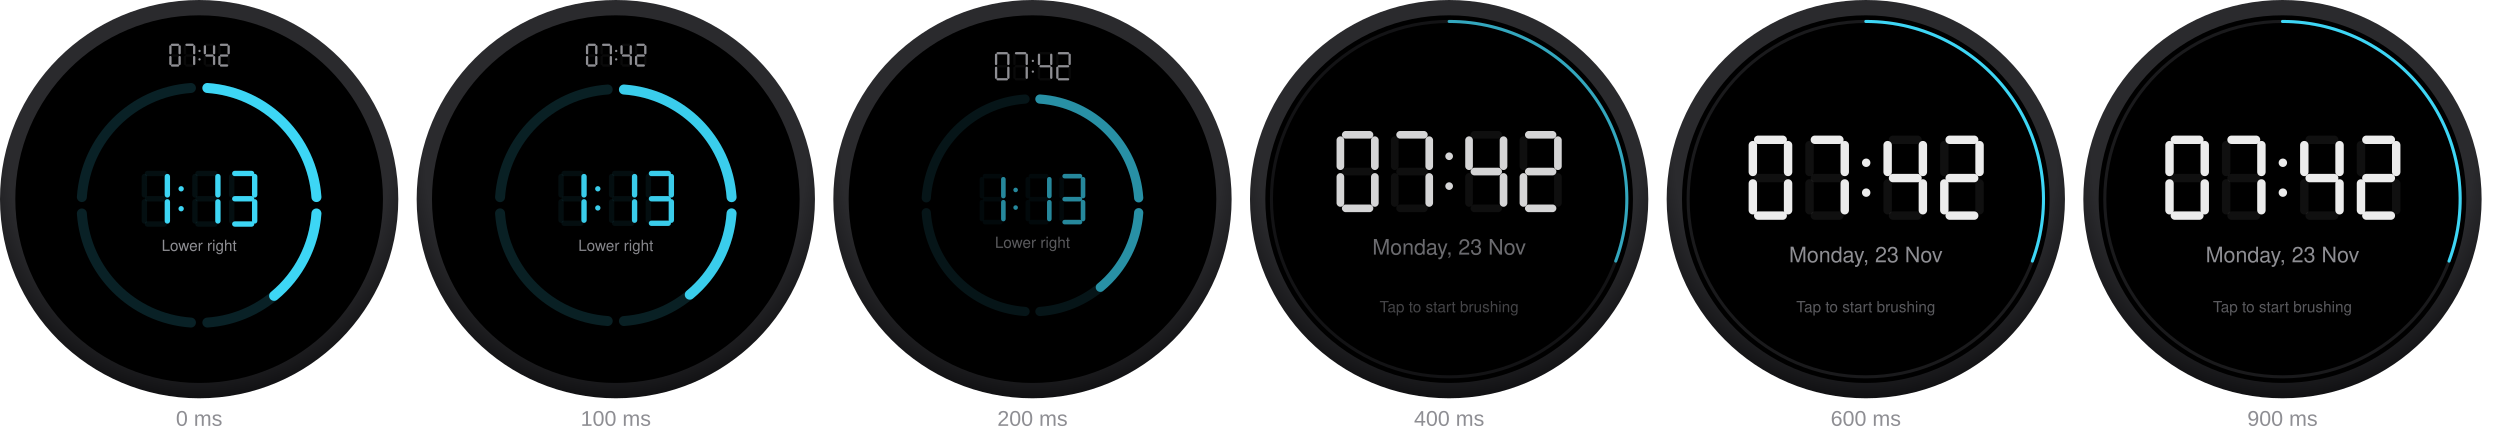
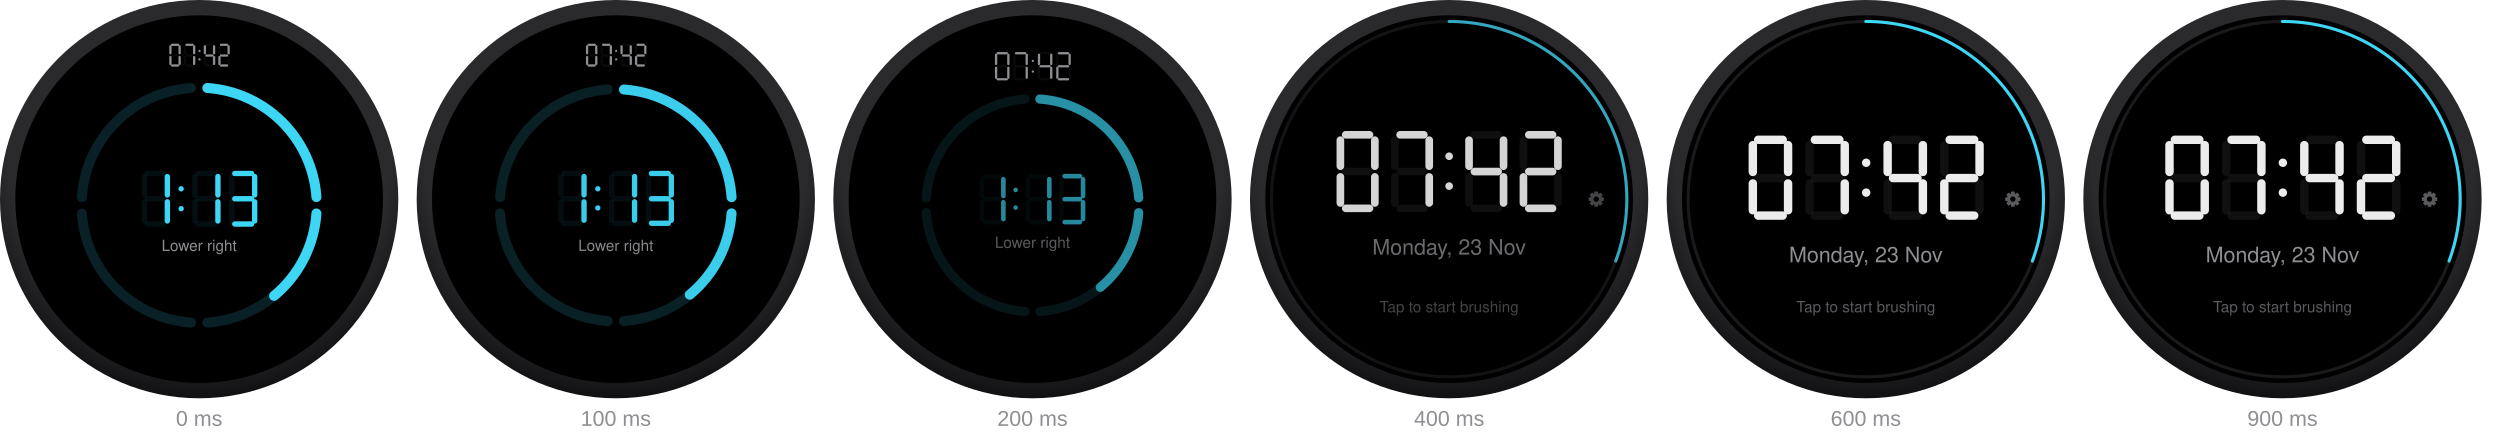
<svg xmlns="http://www.w3.org/2000/svg" width="1632" height="286" viewBox="0 0 1632 286">
  <svg x="0" y="0" width="260" height="260" viewBox="0 0 520 520">
    <defs>
      <clipPath id="screen">
        <circle cx="240" cy="240" r="240" />
      </clipPath>
      <radialGradient id="bezel" cx="50%" cy="40%" r="60%">
        <stop offset="80%" stop-color="#2A2A2D" />
        <stop offset="100%" stop-color="#111113" />
      </radialGradient>
    </defs>
    <circle cx="260" cy="260" r="260" fill="url(#bezel)" />
    <g transform="translate(20 20)" clip-path="url(#screen)">
      <rect width="480" height="480" fill="#000" />
      <rect x="203" y="37" width="11" height="3" rx="1.5" fill="#8e8e93" fill-opacity="1.000" />
      <rect x="213" y="39" width="3" height="12" rx="1.5" fill="#8e8e93" fill-opacity="1.000" />
      <rect x="213" y="53" width="3" height="12" rx="1.5" fill="#8e8e93" fill-opacity="1.000" />
      <rect x="203" y="64" width="11" height="3" rx="1.5" fill="#8e8e93" fill-opacity="1.000" />
      <rect x="201" y="53" width="3" height="12" rx="1.5" fill="#8e8e93" fill-opacity="1.000" />
      <rect x="201" y="39" width="3" height="12" rx="1.5" fill="#8e8e93" fill-opacity="1.000" />
      <rect x="203" y="51" width="11" height="3" rx="1.5" fill="#8e8e93" fill-opacity="0.071" />
      <rect x="222" y="37" width="11" height="3" rx="1.5" fill="#8e8e93" fill-opacity="1.000" />
      <rect x="232" y="39" width="3" height="12" rx="1.5" fill="#8e8e93" fill-opacity="1.000" />
      <rect x="232" y="53" width="3" height="12" rx="1.5" fill="#8e8e93" fill-opacity="1.000" />
      <rect x="222" y="64" width="11" height="3" rx="1.5" fill="#8e8e93" fill-opacity="0.071" />
      <rect x="220" y="53" width="3" height="12" rx="1.5" fill="#8e8e93" fill-opacity="0.071" />
      <rect x="220" y="39" width="3" height="12" rx="1.5" fill="#8e8e93" fill-opacity="0.071" />
      <rect x="222" y="51" width="11" height="3" rx="1.5" fill="#8e8e93" fill-opacity="0.071" />
      <rect x="239" y="45" width="3" height="3" rx="1.5" fill="#8e8e93" fill-opacity="1.000" />
      <rect x="239" y="56" width="3" height="3" rx="1.5" fill="#8e8e93" fill-opacity="1.000" />
      <rect x="248" y="37" width="11" height="3" rx="1.5" fill="#8e8e93" fill-opacity="0.071" />
      <rect x="258" y="39" width="3" height="12" rx="1.5" fill="#8e8e93" fill-opacity="1.000" />
      <rect x="258" y="53" width="3" height="12" rx="1.5" fill="#8e8e93" fill-opacity="1.000" />
      <rect x="248" y="64" width="11" height="3" rx="1.5" fill="#8e8e93" fill-opacity="0.071" />
      <rect x="246" y="53" width="3" height="12" rx="1.5" fill="#8e8e93" fill-opacity="0.071" />
      <rect x="246" y="39" width="3" height="12" rx="1.5" fill="#8e8e93" fill-opacity="1.000" />
      <rect x="248" y="51" width="11" height="3" rx="1.5" fill="#8e8e93" fill-opacity="1.000" />
      <rect x="267" y="37" width="11" height="3" rx="1.5" fill="#8e8e93" fill-opacity="1.000" />
      <rect x="277" y="39" width="3" height="12" rx="1.5" fill="#8e8e93" fill-opacity="1.000" />
      <rect x="277" y="53" width="3" height="12" rx="1.5" fill="#8e8e93" fill-opacity="0.071" />
      <rect x="267" y="64" width="11" height="3" rx="1.5" fill="#8e8e93" fill-opacity="1.000" />
      <rect x="265" y="53" width="3" height="12" rx="1.5" fill="#8e8e93" fill-opacity="1.000" />
      <rect x="265" y="39" width="3" height="12" rx="1.5" fill="#8e8e93" fill-opacity="0.071" />
      <rect x="267" y="51" width="11" height="3" rx="1.5" fill="#8e8e93" fill-opacity="1.000" />
      <path d="M250.71 94.87 A153.5 153.5 0 0 1 393.13 237.29" fill="none" stroke="#3DD6F5" stroke-opacity="0.157" stroke-width="13" stroke-linecap="round" />
      <path d="M250.71 94.87 A153.5 153.5 0 0 1 393.13 237.29" fill="none" stroke="#3DD6F5" stroke-opacity="1.000" stroke-width="13" stroke-linecap="round" />
      <path d="M393.13 258.71 A153.5 153.5 0 0 1 250.71 401.13" fill="none" stroke="#3DD6F5" stroke-opacity="0.157" stroke-width="13" stroke-linecap="round" />
      <path d="M393.13 258.71 A153.5 153.5 0 0 1 337.82 366.29" fill="none" stroke="#3DD6F5" stroke-opacity="1.000" stroke-width="13" stroke-linecap="round" />
      <path d="M229.29 401.13 A153.5 153.5 0 0 1 86.87 258.71" fill="none" stroke="#3DD6F5" stroke-opacity="0.157" stroke-width="13" stroke-linecap="round" />
      <path d="M86.87 237.29 A153.5 153.5 0 0 1 229.29 94.87" fill="none" stroke="#3DD6F5" stroke-opacity="0.157" stroke-width="13" stroke-linecap="round" />
      <rect x="169" y="203" width="29" height="7" rx="3.5" fill="#3DD6F5" fill-opacity="0.071" />
      <rect x="195" y="207" width="7" height="31" rx="3.5" fill="#3DD6F5" fill-opacity="1.000" />
      <rect x="195" y="240" width="7" height="32" rx="3.5" fill="#3DD6F5" fill-opacity="1.000" />
      <rect x="169" y="269" width="29" height="7" rx="3.5" fill="#3DD6F5" fill-opacity="0.071" />
      <rect x="165" y="240" width="7" height="32" rx="3.5" fill="#3DD6F5" fill-opacity="0.071" />
      <rect x="165" y="207" width="7" height="31" rx="3.5" fill="#3DD6F5" fill-opacity="0.071" />
      <rect x="169" y="236" width="29" height="7" rx="3.5" fill="#3DD6F5" fill-opacity="0.071" />
      <rect x="213" y="223" width="7" height="7" rx="3.5" fill="#3DD6F5" fill-opacity="1.000" />
      <rect x="213" y="249" width="7" height="7" rx="3.5" fill="#3DD6F5" fill-opacity="1.000" />
      <rect x="235" y="203" width="29" height="7" rx="3.5" fill="#3DD6F5" fill-opacity="0.071" />
      <rect x="261" y="207" width="7" height="31" rx="3.5" fill="#3DD6F5" fill-opacity="1.000" />
      <rect x="261" y="240" width="7" height="32" rx="3.5" fill="#3DD6F5" fill-opacity="1.000" />
      <rect x="235" y="269" width="29" height="7" rx="3.5" fill="#3DD6F5" fill-opacity="0.071" />
      <rect x="231" y="240" width="7" height="32" rx="3.5" fill="#3DD6F5" fill-opacity="0.071" />
      <rect x="231" y="207" width="7" height="31" rx="3.5" fill="#3DD6F5" fill-opacity="0.071" />
      <rect x="235" y="236" width="29" height="7" rx="3.5" fill="#3DD6F5" fill-opacity="0.071" />
      <rect x="283" y="203" width="29" height="7" rx="3.5" fill="#3DD6F5" fill-opacity="1.000" />
      <rect x="309" y="207" width="7" height="31" rx="3.5" fill="#3DD6F5" fill-opacity="1.000" />
      <rect x="309" y="240" width="7" height="32" rx="3.5" fill="#3DD6F5" fill-opacity="1.000" />
      <rect x="283" y="269" width="29" height="7" rx="3.5" fill="#3DD6F5" fill-opacity="1.000" />
      <rect x="279" y="240" width="7" height="32" rx="3.5" fill="#3DD6F5" fill-opacity="0.071" />
      <rect x="279" y="207" width="7" height="31" rx="3.5" fill="#3DD6F5" fill-opacity="0.071" />
      <rect x="283" y="236" width="29" height="7" rx="3.5" fill="#3DD6F5" fill-opacity="1.000" />
      <text x="240" y="303" font-family="Montserrat, 'Segoe UI', Helvetica, Arial, sans-serif" font-size="20" font-weight="500" fill="#8E8E93" fill-opacity="1.000" text-anchor="middle" dominant-baseline="central">Lower right</text>
    </g>
  </svg>
  <text x="130" y="278" font-family="Segoe UI, Arial" font-size="14" fill="#8E8E93" text-anchor="middle">0 ms</text>
  <svg x="272" y="0" width="260" height="260" viewBox="0 0 520 520">
    <defs>
      <clipPath id="screen">
        <circle cx="240" cy="240" r="240" />
      </clipPath>
      <radialGradient id="bezel" cx="50%" cy="40%" r="60%">
        <stop offset="80%" stop-color="#2A2A2D" />
        <stop offset="100%" stop-color="#111113" />
      </radialGradient>
    </defs>
    <circle cx="260" cy="260" r="260" fill="url(#bezel)" />
    <g transform="translate(20 20)" clip-path="url(#screen)">
      <rect width="480" height="480" fill="#000" />
      <rect x="203" y="37" width="11" height="3" rx="1.5" fill="#8e8e93" fill-opacity="1.000" />
      <rect x="213" y="39" width="3" height="12" rx="1.5" fill="#8e8e93" fill-opacity="1.000" />
      <rect x="213" y="53" width="3" height="12" rx="1.5" fill="#8e8e93" fill-opacity="1.000" />
      <rect x="203" y="64" width="11" height="3" rx="1.5" fill="#8e8e93" fill-opacity="1.000" />
      <rect x="201" y="53" width="3" height="12" rx="1.5" fill="#8e8e93" fill-opacity="1.000" />
      <rect x="201" y="39" width="3" height="12" rx="1.5" fill="#8e8e93" fill-opacity="1.000" />
      <rect x="203" y="51" width="11" height="3" rx="1.5" fill="#8e8e93" fill-opacity="0.071" />
      <rect x="222" y="37" width="11" height="3" rx="1.5" fill="#8e8e93" fill-opacity="1.000" />
      <rect x="232" y="39" width="3" height="12" rx="1.5" fill="#8e8e93" fill-opacity="1.000" />
      <rect x="232" y="53" width="3" height="12" rx="1.5" fill="#8e8e93" fill-opacity="1.000" />
      <rect x="222" y="64" width="11" height="3" rx="1.5" fill="#8e8e93" fill-opacity="0.071" />
      <rect x="220" y="53" width="3" height="12" rx="1.5" fill="#8e8e93" fill-opacity="0.071" />
      <rect x="220" y="39" width="3" height="12" rx="1.5" fill="#8e8e93" fill-opacity="0.071" />
      <rect x="222" y="51" width="11" height="3" rx="1.5" fill="#8e8e93" fill-opacity="0.071" />
      <rect x="239" y="45" width="3" height="3" rx="1.5" fill="#8e8e93" fill-opacity="1.000" />
      <rect x="239" y="56" width="3" height="3" rx="1.5" fill="#8e8e93" fill-opacity="1.000" />
      <rect x="248" y="37" width="11" height="3" rx="1.5" fill="#8e8e93" fill-opacity="0.071" />
      <rect x="258" y="39" width="3" height="12" rx="1.5" fill="#8e8e93" fill-opacity="1.000" />
      <rect x="258" y="53" width="3" height="12" rx="1.5" fill="#8e8e93" fill-opacity="1.000" />
      <rect x="248" y="64" width="11" height="3" rx="1.5" fill="#8e8e93" fill-opacity="0.071" />
      <rect x="246" y="53" width="3" height="12" rx="1.5" fill="#8e8e93" fill-opacity="0.071" />
      <rect x="246" y="39" width="3" height="12" rx="1.5" fill="#8e8e93" fill-opacity="1.000" />
      <rect x="248" y="51" width="11" height="3" rx="1.5" fill="#8e8e93" fill-opacity="1.000" />
      <rect x="267" y="37" width="11" height="3" rx="1.5" fill="#8e8e93" fill-opacity="1.000" />
      <rect x="277" y="39" width="3" height="12" rx="1.5" fill="#8e8e93" fill-opacity="1.000" />
      <rect x="277" y="53" width="3" height="12" rx="1.5" fill="#8e8e93" fill-opacity="0.071" />
      <rect x="267" y="64" width="11" height="3" rx="1.5" fill="#8e8e93" fill-opacity="1.000" />
      <rect x="265" y="53" width="3" height="12" rx="1.5" fill="#8e8e93" fill-opacity="1.000" />
      <rect x="265" y="39" width="3" height="12" rx="1.5" fill="#8e8e93" fill-opacity="0.071" />
      <rect x="267" y="51" width="11" height="3" rx="1.5" fill="#8e8e93" fill-opacity="1.000" />
      <path d="M250.57 96.87 A151.5 151.5 0 0 1 391.13 237.43" fill="none" stroke="#3DD6F5" stroke-opacity="0.150" stroke-width="13" stroke-linecap="round" />
      <path d="M250.57 96.87 A151.5 151.5 0 0 1 391.13 237.43" fill="none" stroke="#3DD6F5" stroke-opacity="0.954" stroke-width="13" stroke-linecap="round" />
      <path d="M391.13 258.57 A151.5 151.5 0 0 1 250.57 399.13" fill="none" stroke="#3DD6F5" stroke-opacity="0.150" stroke-width="13" stroke-linecap="round" />
      <path d="M391.13 258.57 A151.5 151.5 0 0 1 336.55 364.75" fill="none" stroke="#3DD6F5" stroke-opacity="0.954" stroke-width="13" stroke-linecap="round" />
      <path d="M229.43 399.13 A151.5 151.5 0 0 1 88.87 258.57" fill="none" stroke="#3DD6F5" stroke-opacity="0.150" stroke-width="13" stroke-linecap="round" />
      <path d="M88.87 237.43 A151.5 151.5 0 0 1 229.43 96.87" fill="none" stroke="#3DD6F5" stroke-opacity="0.150" stroke-width="13" stroke-linecap="round" />
      <rect x="169" y="203" width="29" height="7" rx="3.5" fill="#3DD6F5" fill-opacity="0.067" />
      <rect x="195" y="207" width="7" height="31" rx="3.5" fill="#3DD6F5" fill-opacity="0.954" />
      <rect x="195" y="240" width="7" height="31" rx="3.5" fill="#3DD6F5" fill-opacity="0.954" />
      <rect x="169" y="268" width="29" height="7" rx="3.5" fill="#3DD6F5" fill-opacity="0.067" />
      <rect x="165" y="240" width="7" height="31" rx="3.5" fill="#3DD6F5" fill-opacity="0.067" />
      <rect x="165" y="207" width="7" height="31" rx="3.5" fill="#3DD6F5" fill-opacity="0.067" />
      <rect x="169" y="236" width="29" height="7" rx="3.5" fill="#3DD6F5" fill-opacity="0.067" />
      <rect x="213" y="223" width="7" height="7" rx="3.5" fill="#3DD6F5" fill-opacity="0.954" />
      <rect x="213" y="248" width="7" height="7" rx="3.5" fill="#3DD6F5" fill-opacity="0.954" />
      <rect x="235" y="203" width="29" height="7" rx="3.5" fill="#3DD6F5" fill-opacity="0.067" />
      <rect x="261" y="207" width="7" height="31" rx="3.5" fill="#3DD6F5" fill-opacity="0.954" />
      <rect x="261" y="240" width="7" height="31" rx="3.5" fill="#3DD6F5" fill-opacity="0.954" />
      <rect x="235" y="268" width="29" height="7" rx="3.5" fill="#3DD6F5" fill-opacity="0.067" />
      <rect x="231" y="240" width="7" height="31" rx="3.5" fill="#3DD6F5" fill-opacity="0.067" />
      <rect x="231" y="207" width="7" height="31" rx="3.5" fill="#3DD6F5" fill-opacity="0.067" />
      <rect x="235" y="236" width="29" height="7" rx="3.5" fill="#3DD6F5" fill-opacity="0.067" />
      <rect x="283" y="203" width="29" height="7" rx="3.5" fill="#3DD6F5" fill-opacity="0.954" />
      <rect x="309" y="207" width="7" height="31" rx="3.5" fill="#3DD6F5" fill-opacity="0.954" />
      <rect x="309" y="240" width="7" height="31" rx="3.5" fill="#3DD6F5" fill-opacity="0.954" />
      <rect x="283" y="268" width="29" height="7" rx="3.5" fill="#3DD6F5" fill-opacity="0.954" />
      <rect x="279" y="240" width="7" height="31" rx="3.5" fill="#3DD6F5" fill-opacity="0.067" />
      <rect x="279" y="207" width="7" height="31" rx="3.5" fill="#3DD6F5" fill-opacity="0.067" />
      <rect x="283" y="236" width="29" height="7" rx="3.5" fill="#3DD6F5" fill-opacity="0.954" />
      <text x="240" y="303" font-family="Montserrat, 'Segoe UI', Helvetica, Arial, sans-serif" font-size="20" font-weight="500" fill="#8E8E93" fill-opacity="0.954" text-anchor="middle" dominant-baseline="central">Lower right</text>
    </g>
  </svg>
  <text x="402" y="278" font-family="Segoe UI, Arial" font-size="14" fill="#8E8E93" text-anchor="middle">100 ms</text>
  <svg x="544" y="0" width="260" height="260" viewBox="0 0 520 520">
    <defs>
      <clipPath id="screen">
        <circle cx="240" cy="240" r="240" />
      </clipPath>
      <radialGradient id="bezel" cx="50%" cy="40%" r="60%">
        <stop offset="80%" stop-color="#2A2A2D" />
        <stop offset="100%" stop-color="#111113" />
      </radialGradient>
    </defs>
    <circle cx="260" cy="260" r="260" fill="url(#bezel)" />
    <g transform="translate(20 20)" clip-path="url(#screen)">
      <rect width="480" height="480" fill="#000" />
      <rect x="193" y="48" width="15" height="3" rx="1.5" fill="#8e8e93" fill-opacity="1.000" />
      <rect x="207" y="50" width="3" height="15" rx="1.5" fill="#8e8e93" fill-opacity="1.000" />
      <rect x="207" y="67" width="3" height="16" rx="1.5" fill="#8e8e93" fill-opacity="1.000" />
      <rect x="193" y="82" width="15" height="3" rx="1.5" fill="#8e8e93" fill-opacity="1.000" />
      <rect x="191" y="67" width="3" height="16" rx="1.5" fill="#8e8e93" fill-opacity="1.000" />
      <rect x="191" y="50" width="3" height="15" rx="1.5" fill="#8e8e93" fill-opacity="1.000" />
      <rect x="193" y="65" width="15" height="3" rx="1.5" fill="#8e8e93" fill-opacity="0.071" />
      <rect x="217" y="48" width="15" height="3" rx="1.5" fill="#8e8e93" fill-opacity="1.000" />
      <rect x="231" y="50" width="3" height="15" rx="1.5" fill="#8e8e93" fill-opacity="1.000" />
      <rect x="231" y="67" width="3" height="16" rx="1.5" fill="#8e8e93" fill-opacity="1.000" />
      <rect x="217" y="82" width="15" height="3" rx="1.5" fill="#8e8e93" fill-opacity="0.071" />
      <rect x="215" y="67" width="3" height="16" rx="1.5" fill="#8e8e93" fill-opacity="0.071" />
      <rect x="215" y="50" width="3" height="15" rx="1.5" fill="#8e8e93" fill-opacity="0.071" />
      <rect x="217" y="65" width="15" height="3" rx="1.5" fill="#8e8e93" fill-opacity="0.071" />
      <rect x="239" y="58" width="3" height="3" rx="1.5" fill="#8e8e93" fill-opacity="1.000" />
      <rect x="239" y="72" width="3" height="3" rx="1.5" fill="#8e8e93" fill-opacity="1.000" />
      <rect x="249" y="48" width="15" height="3" rx="1.5" fill="#8e8e93" fill-opacity="0.071" />
      <rect x="263" y="50" width="3" height="15" rx="1.5" fill="#8e8e93" fill-opacity="1.000" />
      <rect x="263" y="67" width="3" height="16" rx="1.5" fill="#8e8e93" fill-opacity="1.000" />
      <rect x="249" y="82" width="15" height="3" rx="1.5" fill="#8e8e93" fill-opacity="0.071" />
      <rect x="247" y="67" width="3" height="16" rx="1.5" fill="#8e8e93" fill-opacity="0.071" />
      <rect x="247" y="50" width="3" height="15" rx="1.5" fill="#8e8e93" fill-opacity="1.000" />
      <rect x="249" y="65" width="15" height="3" rx="1.5" fill="#8e8e93" fill-opacity="1.000" />
      <rect x="273" y="48" width="15" height="3" rx="1.5" fill="#8e8e93" fill-opacity="1.000" />
      <rect x="287" y="50" width="3" height="15" rx="1.5" fill="#8e8e93" fill-opacity="1.000" />
      <rect x="287" y="67" width="3" height="16" rx="1.5" fill="#8e8e93" fill-opacity="0.071" />
      <rect x="273" y="82" width="15" height="3" rx="1.5" fill="#8e8e93" fill-opacity="1.000" />
      <rect x="271" y="67" width="3" height="16" rx="1.5" fill="#8e8e93" fill-opacity="1.000" />
      <rect x="271" y="50" width="3" height="15" rx="1.5" fill="#8e8e93" fill-opacity="0.071" />
      <rect x="273" y="65" width="15" height="3" rx="1.5" fill="#8e8e93" fill-opacity="1.000" />
      <path d="M249.70 109.34 A139 139 0 0 1 378.66 238.30" fill="none" stroke="#3DD6F5" stroke-opacity="0.100" stroke-width="12" stroke-linecap="round" />
      <path d="M249.70 109.34 A139 139 0 0 1 378.66 238.30" fill="none" stroke="#3DD6F5" stroke-opacity="0.636" stroke-width="12" stroke-linecap="round" />
      <path d="M378.66 257.70 A139 139 0 0 1 249.70 386.66" fill="none" stroke="#3DD6F5" stroke-opacity="0.100" stroke-width="12" stroke-linecap="round" />
      <path d="M378.66 257.70 A139 139 0 0 1 328.58 355.12" fill="none" stroke="#3DD6F5" stroke-opacity="0.636" stroke-width="12" stroke-linecap="round" />
      <path d="M230.30 386.66 A139 139 0 0 1 101.34 257.70" fill="none" stroke="#3DD6F5" stroke-opacity="0.100" stroke-width="12" stroke-linecap="round" />
      <path d="M101.34 238.30 A139 139 0 0 1 230.30 109.34" fill="none" stroke="#3DD6F5" stroke-opacity="0.100" stroke-width="12" stroke-linecap="round" />
      <rect x="175" y="207" width="26" height="6" rx="3" fill="#3DD6F5" fill-opacity="0.045" />
      <rect x="199" y="211" width="6" height="28" rx="3" fill="#3DD6F5" fill-opacity="0.636" />
      <rect x="199" y="241" width="6" height="28" rx="3" fill="#3DD6F5" fill-opacity="0.636" />
      <rect x="175" y="267" width="26" height="6" rx="3" fill="#3DD6F5" fill-opacity="0.045" />
      <rect x="171" y="241" width="6" height="28" rx="3" fill="#3DD6F5" fill-opacity="0.045" />
      <rect x="171" y="211" width="6" height="28" rx="3" fill="#3DD6F5" fill-opacity="0.045" />
      <rect x="175" y="237" width="26" height="6" rx="3" fill="#3DD6F5" fill-opacity="0.045" />
      <rect x="215" y="225" width="6" height="6" rx="3" fill="#3DD6F5" fill-opacity="0.636" />
      <rect x="215" y="248" width="6" height="6" rx="3" fill="#3DD6F5" fill-opacity="0.636" />
      <rect x="235" y="207" width="26" height="6" rx="3" fill="#3DD6F5" fill-opacity="0.045" />
      <rect x="259" y="211" width="6" height="28" rx="3" fill="#3DD6F5" fill-opacity="0.636" />
      <rect x="259" y="241" width="6" height="28" rx="3" fill="#3DD6F5" fill-opacity="0.636" />
      <rect x="235" y="267" width="26" height="6" rx="3" fill="#3DD6F5" fill-opacity="0.045" />
      <rect x="231" y="241" width="6" height="28" rx="3" fill="#3DD6F5" fill-opacity="0.045" />
      <rect x="231" y="211" width="6" height="28" rx="3" fill="#3DD6F5" fill-opacity="0.045" />
      <rect x="235" y="237" width="26" height="6" rx="3" fill="#3DD6F5" fill-opacity="0.045" />
      <rect x="279" y="207" width="26" height="6" rx="3" fill="#3DD6F5" fill-opacity="0.636" />
      <rect x="303" y="211" width="6" height="28" rx="3" fill="#3DD6F5" fill-opacity="0.636" />
      <rect x="303" y="241" width="6" height="28" rx="3" fill="#3DD6F5" fill-opacity="0.636" />
      <rect x="279" y="267" width="26" height="6" rx="3" fill="#3DD6F5" fill-opacity="0.636" />
      <rect x="275" y="241" width="6" height="28" rx="3" fill="#3DD6F5" fill-opacity="0.045" />
      <rect x="275" y="211" width="6" height="28" rx="3" fill="#3DD6F5" fill-opacity="0.045" />
      <rect x="279" y="237" width="26" height="6" rx="3" fill="#3DD6F5" fill-opacity="0.636" />
      <text x="240" y="299" font-family="Montserrat, 'Segoe UI', Helvetica, Arial, sans-serif" font-size="20" font-weight="500" fill="#8E8E93" fill-opacity="0.636" text-anchor="middle" dominant-baseline="central">Lower right</text>
    </g>
  </svg>
  <text x="674" y="278" font-family="Segoe UI, Arial" font-size="14" fill="#8E8E93" text-anchor="middle">200 ms</text>
  <svg x="816" y="0" width="260" height="260" viewBox="0 0 520 520">
    <defs>
      <clipPath id="screen">
        <circle cx="240" cy="240" r="240" />
      </clipPath>
      <radialGradient id="bezel" cx="50%" cy="40%" r="60%">
        <stop offset="80%" stop-color="#2A2A2D" />
        <stop offset="100%" stop-color="#111113" />
      </radialGradient>
    </defs>
    <circle cx="260" cy="260" r="260" fill="url(#bezel)" />
    <g transform="translate(20 20)" clip-path="url(#screen)">
      <rect width="480" height="480" fill="#000" />
      <circle cx="240" cy="240" r="232" fill="none" stroke="#1A1A1C" stroke-opacity="0.756" stroke-width="4" />
      <path d="M240.00 8.00 A232 232 0 0 1 457.45 320.87" fill="none" stroke="#3dd6f5" stroke-opacity="0.756" stroke-width="4" stroke-linecap="round" />
      <text x="240" y="306" font-family="Montserrat, 'Segoe UI', Helvetica, Arial, sans-serif" font-size="28" font-weight="500" fill="#8e8e93" fill-opacity="0.756" text-anchor="middle" dominant-baseline="central">Monday, 23 Nov</text>
      <text x="240" y="383" font-family="Montserrat, 'Segoe UI', Helvetica, Arial, sans-serif" font-size="20" font-weight="500" fill="#5A5A5E" fill-opacity="0.756" text-anchor="middle" dominant-baseline="central">Tap to start brushing</text>
+       <g class="settings-gear" fill="#5A5A5E" opacity="0.756">
+         <rect x="429.5" y="230" width="5" height="6" rx="1" transform="rotate(0 432 240)" />
+         <rect x="429.5" y="230" width="5" height="6" rx="1" transform="rotate(45 432 240)" />
+         <rect x="429.5" y="230" width="5" height="6" rx="1" transform="rotate(90 432 240)" />
+         <rect x="429.5" y="230" width="5" height="6" rx="1" transform="rotate(135 432 240)" />
+         <rect x="429.5" y="230" width="5" height="6" rx="1" transform="rotate(180 432 240)" />
+         <rect x="429.5" y="230" width="5" height="6" rx="1" transform="rotate(225 432 240)" />
+         <rect x="429.5" y="230" width="5" height="6" rx="1" transform="rotate(270 432 240)" />
+         <rect x="429.5" y="230" width="5" height="6" rx="1" transform="rotate(315 432 240)" />
+         <circle cx="432" cy="240" r="5.5" fill="none" stroke="#5A5A5E" stroke-width="4" />
+       </g>
      <rect x="100" y="151" width="41" height="10" rx="5" fill="#d5d5d6" fill-opacity="1.000" />
      <rect x="138" y="158" width="10" height="44" rx="5" fill="#d5d5d6" fill-opacity="1.000" />
      <rect x="138" y="206" width="10" height="44" rx="5" fill="#d5d5d6" fill-opacity="1.000" />
      <rect x="100" y="247" width="41" height="10" rx="5" fill="#d5d5d6" fill-opacity="1.000" />
      <rect x="93" y="206" width="10" height="44" rx="5" fill="#d5d5d6" fill-opacity="1.000" />
      <rect x="93" y="158" width="10" height="44" rx="5" fill="#d5d5d6" fill-opacity="1.000" />
      <rect x="100" y="199" width="41" height="10" rx="5" fill="#d5d5d6" fill-opacity="0.071" />
      <rect x="171" y="151" width="41" height="10" rx="5" fill="#d5d5d6" fill-opacity="1.000" />
      <rect x="209" y="158" width="10" height="44" rx="5" fill="#d5d5d6" fill-opacity="1.000" />
      <rect x="209" y="206" width="10" height="44" rx="5" fill="#d5d5d6" fill-opacity="1.000" />
      <rect x="171" y="247" width="41" height="10" rx="5" fill="#d5d5d6" fill-opacity="0.071" />
      <rect x="164" y="206" width="10" height="44" rx="5" fill="#d5d5d6" fill-opacity="0.071" />
      <rect x="164" y="158" width="10" height="44" rx="5" fill="#d5d5d6" fill-opacity="0.071" />
      <rect x="171" y="199" width="41" height="10" rx="5" fill="#d5d5d6" fill-opacity="0.071" />
      <rect x="235" y="179" width="10" height="10" rx="5" fill="#d5d5d6" fill-opacity="1.000" />
      <rect x="235" y="218" width="10" height="10" rx="5" fill="#d5d5d6" fill-opacity="1.000" />
      <rect x="268" y="151" width="41" height="10" rx="5" fill="#d5d5d6" fill-opacity="0.071" />
      <rect x="306" y="158" width="10" height="44" rx="5" fill="#d5d5d6" fill-opacity="1.000" />
      <rect x="306" y="206" width="10" height="44" rx="5" fill="#d5d5d6" fill-opacity="1.000" />
      <rect x="268" y="247" width="41" height="10" rx="5" fill="#d5d5d6" fill-opacity="0.071" />
      <rect x="261" y="206" width="10" height="44" rx="5" fill="#d5d5d6" fill-opacity="0.071" />
      <rect x="261" y="158" width="10" height="44" rx="5" fill="#d5d5d6" fill-opacity="1.000" />
      <rect x="268" y="199" width="41" height="10" rx="5" fill="#d5d5d6" fill-opacity="1.000" />
      <rect x="339" y="151" width="41" height="10" rx="5" fill="#d5d5d6" fill-opacity="1.000" />
      <rect x="377" y="158" width="10" height="44" rx="5" fill="#d5d5d6" fill-opacity="1.000" />
      <rect x="377" y="206" width="10" height="44" rx="5" fill="#d5d5d6" fill-opacity="0.071" />
      <rect x="339" y="247" width="41" height="10" rx="5" fill="#d5d5d6" fill-opacity="1.000" />
      <rect x="332" y="206" width="10" height="44" rx="5" fill="#d5d5d6" fill-opacity="1.000" />
      <rect x="332" y="158" width="10" height="44" rx="5" fill="#d5d5d6" fill-opacity="0.071" />
      <rect x="339" y="199" width="41" height="10" rx="5" fill="#d5d5d6" fill-opacity="1.000" />
    </g>
  </svg>
  <text x="946" y="278" font-family="Segoe UI, Arial" font-size="14" fill="#8E8E93" text-anchor="middle">400 ms</text>
  <svg x="1088" y="0" width="260" height="260" viewBox="0 0 520 520">
    <defs>
      <clipPath id="screen">
        <circle cx="240" cy="240" r="240" />
      </clipPath>
      <radialGradient id="bezel" cx="50%" cy="40%" r="60%">
        <stop offset="80%" stop-color="#2A2A2D" />
        <stop offset="100%" stop-color="#111113" />
      </radialGradient>
    </defs>
    <circle cx="260" cy="260" r="260" fill="url(#bezel)" />
    <g transform="translate(20 20)" clip-path="url(#screen)">
      <rect width="480" height="480" fill="#000" />
      <circle cx="240" cy="240" r="232" fill="none" stroke="#1A1A1C" stroke-opacity="0.998" stroke-width="4" />
      <path d="M240.00 8.00 A232 232 0 0 1 457.45 320.87" fill="none" stroke="#3dd6f5" stroke-opacity="0.998" stroke-width="4" stroke-linecap="round" />
      <text x="240" y="316" font-family="Montserrat, 'Segoe UI', Helvetica, Arial, sans-serif" font-size="28" font-weight="500" fill="#8e8e93" fill-opacity="0.998" text-anchor="middle" dominant-baseline="central">Monday, 23 Nov</text>
      <text x="240" y="383" font-family="Montserrat, 'Segoe UI', Helvetica, Arial, sans-serif" font-size="20" font-weight="500" fill="#5A5A5E" fill-opacity="0.998" text-anchor="middle" dominant-baseline="central">Tap to start brushing</text>
+       <g class="settings-gear" fill="#5A5A5E" opacity="0.998">
+         <rect x="429.5" y="230" width="5" height="6" rx="1" transform="rotate(0 432 240)" />
+         <rect x="429.5" y="230" width="5" height="6" rx="1" transform="rotate(45 432 240)" />
+         <rect x="429.5" y="230" width="5" height="6" rx="1" transform="rotate(90 432 240)" />
+         <rect x="429.5" y="230" width="5" height="6" rx="1" transform="rotate(135 432 240)" />
+         <rect x="429.5" y="230" width="5" height="6" rx="1" transform="rotate(180 432 240)" />
+         <rect x="429.5" y="230" width="5" height="6" rx="1" transform="rotate(225 432 240)" />
+         <rect x="429.5" y="230" width="5" height="6" rx="1" transform="rotate(270 432 240)" />
+         <rect x="429.5" y="230" width="5" height="6" rx="1" transform="rotate(315 432 240)" />
+         <circle cx="432" cy="240" r="5.5" fill="none" stroke="#5A5A5E" stroke-width="4" />
+       </g>
      <rect x="94" y="157" width="43" height="11" rx="5.5" fill="#ececec" fill-opacity="1.000" />
      <rect x="133" y="164" width="11" height="46" rx="5.5" fill="#ececec" fill-opacity="1.000" />
      <rect x="133" y="214" width="11" height="46" rx="5.5" fill="#ececec" fill-opacity="1.000" />
      <rect x="94" y="256" width="43" height="11" rx="5.5" fill="#ececec" fill-opacity="1.000" />
      <rect x="87" y="214" width="11" height="46" rx="5.5" fill="#ececec" fill-opacity="1.000" />
      <rect x="87" y="164" width="11" height="46" rx="5.5" fill="#ececec" fill-opacity="1.000" />
      <rect x="94" y="207" width="43" height="11" rx="5.5" fill="#ececec" fill-opacity="0.071" />
      <rect x="168" y="157" width="43" height="11" rx="5.5" fill="#ececec" fill-opacity="1.000" />
      <rect x="207" y="164" width="11" height="46" rx="5.5" fill="#ececec" fill-opacity="1.000" />
      <rect x="207" y="214" width="11" height="46" rx="5.5" fill="#ececec" fill-opacity="1.000" />
      <rect x="168" y="256" width="43" height="11" rx="5.5" fill="#ececec" fill-opacity="0.071" />
      <rect x="161" y="214" width="11" height="46" rx="5.5" fill="#ececec" fill-opacity="0.071" />
      <rect x="161" y="164" width="11" height="46" rx="5.5" fill="#ececec" fill-opacity="0.071" />
      <rect x="168" y="207" width="43" height="11" rx="5.5" fill="#ececec" fill-opacity="0.071" />
      <rect x="235" y="187" width="11" height="11" rx="5.5" fill="#ececec" fill-opacity="1.000" />
      <rect x="235" y="226" width="11" height="11" rx="5.5" fill="#ececec" fill-opacity="1.000" />
      <rect x="270" y="157" width="43" height="11" rx="5.5" fill="#ececec" fill-opacity="0.071" />
      <rect x="309" y="164" width="11" height="46" rx="5.5" fill="#ececec" fill-opacity="1.000" />
      <rect x="309" y="214" width="11" height="46" rx="5.5" fill="#ececec" fill-opacity="1.000" />
      <rect x="270" y="256" width="43" height="11" rx="5.5" fill="#ececec" fill-opacity="0.071" />
      <rect x="263" y="214" width="11" height="46" rx="5.5" fill="#ececec" fill-opacity="0.071" />
      <rect x="263" y="164" width="11" height="46" rx="5.5" fill="#ececec" fill-opacity="1.000" />
      <rect x="270" y="207" width="43" height="11" rx="5.5" fill="#ececec" fill-opacity="1.000" />
      <rect x="344" y="157" width="43" height="11" rx="5.5" fill="#ececec" fill-opacity="1.000" />
      <rect x="383" y="164" width="11" height="46" rx="5.5" fill="#ececec" fill-opacity="1.000" />
      <rect x="383" y="214" width="11" height="46" rx="5.5" fill="#ececec" fill-opacity="0.071" />
      <rect x="344" y="256" width="43" height="11" rx="5.5" fill="#ececec" fill-opacity="1.000" />
      <rect x="337" y="214" width="11" height="46" rx="5.5" fill="#ececec" fill-opacity="1.000" />
      <rect x="337" y="164" width="11" height="46" rx="5.5" fill="#ececec" fill-opacity="0.071" />
      <rect x="344" y="207" width="43" height="11" rx="5.5" fill="#ececec" fill-opacity="1.000" />
    </g>
  </svg>
  <text x="1218" y="278" font-family="Segoe UI, Arial" font-size="14" fill="#8E8E93" text-anchor="middle">600 ms</text>
  <svg x="1360" y="0" width="260" height="260" viewBox="0 0 520 520">
    <defs>
      <clipPath id="screen">
        <circle cx="240" cy="240" r="240" />
      </clipPath>
      <radialGradient id="bezel" cx="50%" cy="40%" r="60%">
        <stop offset="80%" stop-color="#2A2A2D" />
        <stop offset="100%" stop-color="#111113" />
      </radialGradient>
    </defs>
    <circle cx="260" cy="260" r="260" fill="url(#bezel)" />
    <g transform="translate(20 20)" clip-path="url(#screen)">
      <rect width="480" height="480" fill="#000" />
      <circle cx="240" cy="240" r="232" fill="none" stroke="#1A1A1C" stroke-opacity="1.000" stroke-width="4" />
      <path d="M240.00 8.00 A232 232 0 0 1 457.45 320.87" fill="none" stroke="#3dd6f5" stroke-opacity="1.000" stroke-width="4" stroke-linecap="round" />
      <text x="240" y="316" font-family="Montserrat, 'Segoe UI', Helvetica, Arial, sans-serif" font-size="28" font-weight="500" fill="#8e8e93" fill-opacity="1.000" text-anchor="middle" dominant-baseline="central">Monday, 23 Nov</text>
      <text x="240" y="383" font-family="Montserrat, 'Segoe UI', Helvetica, Arial, sans-serif" font-size="20" font-weight="500" fill="#5A5A5E" fill-opacity="1.000" text-anchor="middle" dominant-baseline="central">Tap to start brushing</text>
+       <g class="settings-gear" fill="#5A5A5E" opacity="1.000">
+         <rect x="429.5" y="230" width="5" height="6" rx="1" transform="rotate(0 432 240)" />
+         <rect x="429.5" y="230" width="5" height="6" rx="1" transform="rotate(45 432 240)" />
+         <rect x="429.5" y="230" width="5" height="6" rx="1" transform="rotate(90 432 240)" />
+         <rect x="429.5" y="230" width="5" height="6" rx="1" transform="rotate(135 432 240)" />
+         <rect x="429.5" y="230" width="5" height="6" rx="1" transform="rotate(180 432 240)" />
+         <rect x="429.5" y="230" width="5" height="6" rx="1" transform="rotate(225 432 240)" />
+         <rect x="429.5" y="230" width="5" height="6" rx="1" transform="rotate(270 432 240)" />
+         <rect x="429.5" y="230" width="5" height="6" rx="1" transform="rotate(315 432 240)" />
+         <circle cx="432" cy="240" r="5.5" fill="none" stroke="#5A5A5E" stroke-width="4" />
+       </g>
      <rect x="94" y="157" width="43" height="11" rx="5.5" fill="#ececec" fill-opacity="1.000" />
      <rect x="133" y="164" width="11" height="46" rx="5.5" fill="#ececec" fill-opacity="1.000" />
      <rect x="133" y="214" width="11" height="46" rx="5.5" fill="#ececec" fill-opacity="1.000" />
      <rect x="94" y="256" width="43" height="11" rx="5.5" fill="#ececec" fill-opacity="1.000" />
      <rect x="87" y="214" width="11" height="46" rx="5.5" fill="#ececec" fill-opacity="1.000" />
      <rect x="87" y="164" width="11" height="46" rx="5.5" fill="#ececec" fill-opacity="1.000" />
      <rect x="94" y="207" width="43" height="11" rx="5.5" fill="#ececec" fill-opacity="0.071" />
      <rect x="168" y="157" width="43" height="11" rx="5.5" fill="#ececec" fill-opacity="1.000" />
      <rect x="207" y="164" width="11" height="46" rx="5.5" fill="#ececec" fill-opacity="1.000" />
      <rect x="207" y="214" width="11" height="46" rx="5.5" fill="#ececec" fill-opacity="1.000" />
      <rect x="168" y="256" width="43" height="11" rx="5.5" fill="#ececec" fill-opacity="0.071" />
      <rect x="161" y="214" width="11" height="46" rx="5.5" fill="#ececec" fill-opacity="0.071" />
      <rect x="161" y="164" width="11" height="46" rx="5.5" fill="#ececec" fill-opacity="0.071" />
      <rect x="168" y="207" width="43" height="11" rx="5.5" fill="#ececec" fill-opacity="0.071" />
      <rect x="235" y="187" width="11" height="11" rx="5.5" fill="#ececec" fill-opacity="1.000" />
      <rect x="235" y="226" width="11" height="11" rx="5.5" fill="#ececec" fill-opacity="1.000" />
      <rect x="270" y="157" width="43" height="11" rx="5.5" fill="#ececec" fill-opacity="0.071" />
      <rect x="309" y="164" width="11" height="46" rx="5.5" fill="#ececec" fill-opacity="1.000" />
      <rect x="309" y="214" width="11" height="46" rx="5.5" fill="#ececec" fill-opacity="1.000" />
      <rect x="270" y="256" width="43" height="11" rx="5.5" fill="#ececec" fill-opacity="0.071" />
      <rect x="263" y="214" width="11" height="46" rx="5.5" fill="#ececec" fill-opacity="0.071" />
      <rect x="263" y="164" width="11" height="46" rx="5.5" fill="#ececec" fill-opacity="1.000" />
      <rect x="270" y="207" width="43" height="11" rx="5.5" fill="#ececec" fill-opacity="1.000" />
      <rect x="344" y="157" width="43" height="11" rx="5.5" fill="#ececec" fill-opacity="1.000" />
      <rect x="383" y="164" width="11" height="46" rx="5.5" fill="#ececec" fill-opacity="1.000" />
      <rect x="383" y="214" width="11" height="46" rx="5.5" fill="#ececec" fill-opacity="0.071" />
      <rect x="344" y="256" width="43" height="11" rx="5.5" fill="#ececec" fill-opacity="1.000" />
      <rect x="337" y="214" width="11" height="46" rx="5.5" fill="#ececec" fill-opacity="1.000" />
      <rect x="337" y="164" width="11" height="46" rx="5.5" fill="#ececec" fill-opacity="0.071" />
      <rect x="344" y="207" width="43" height="11" rx="5.5" fill="#ececec" fill-opacity="1.000" />
    </g>
  </svg>
  <text x="1490" y="278" font-family="Segoe UI, Arial" font-size="14" fill="#8E8E93" text-anchor="middle">900 ms</text>
</svg>
